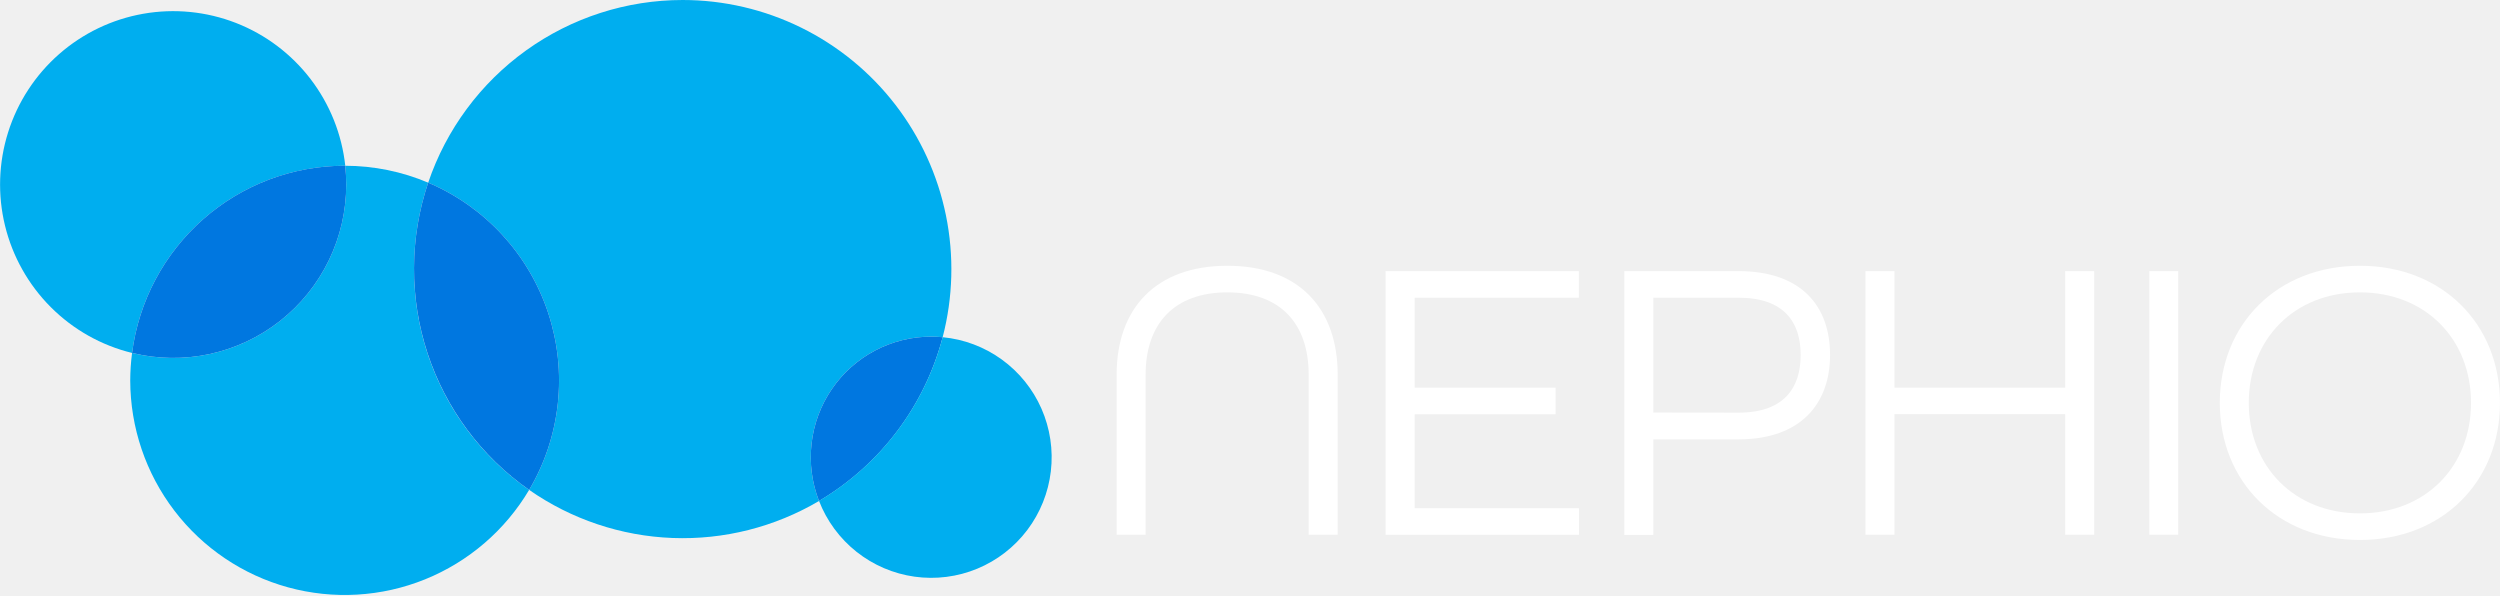
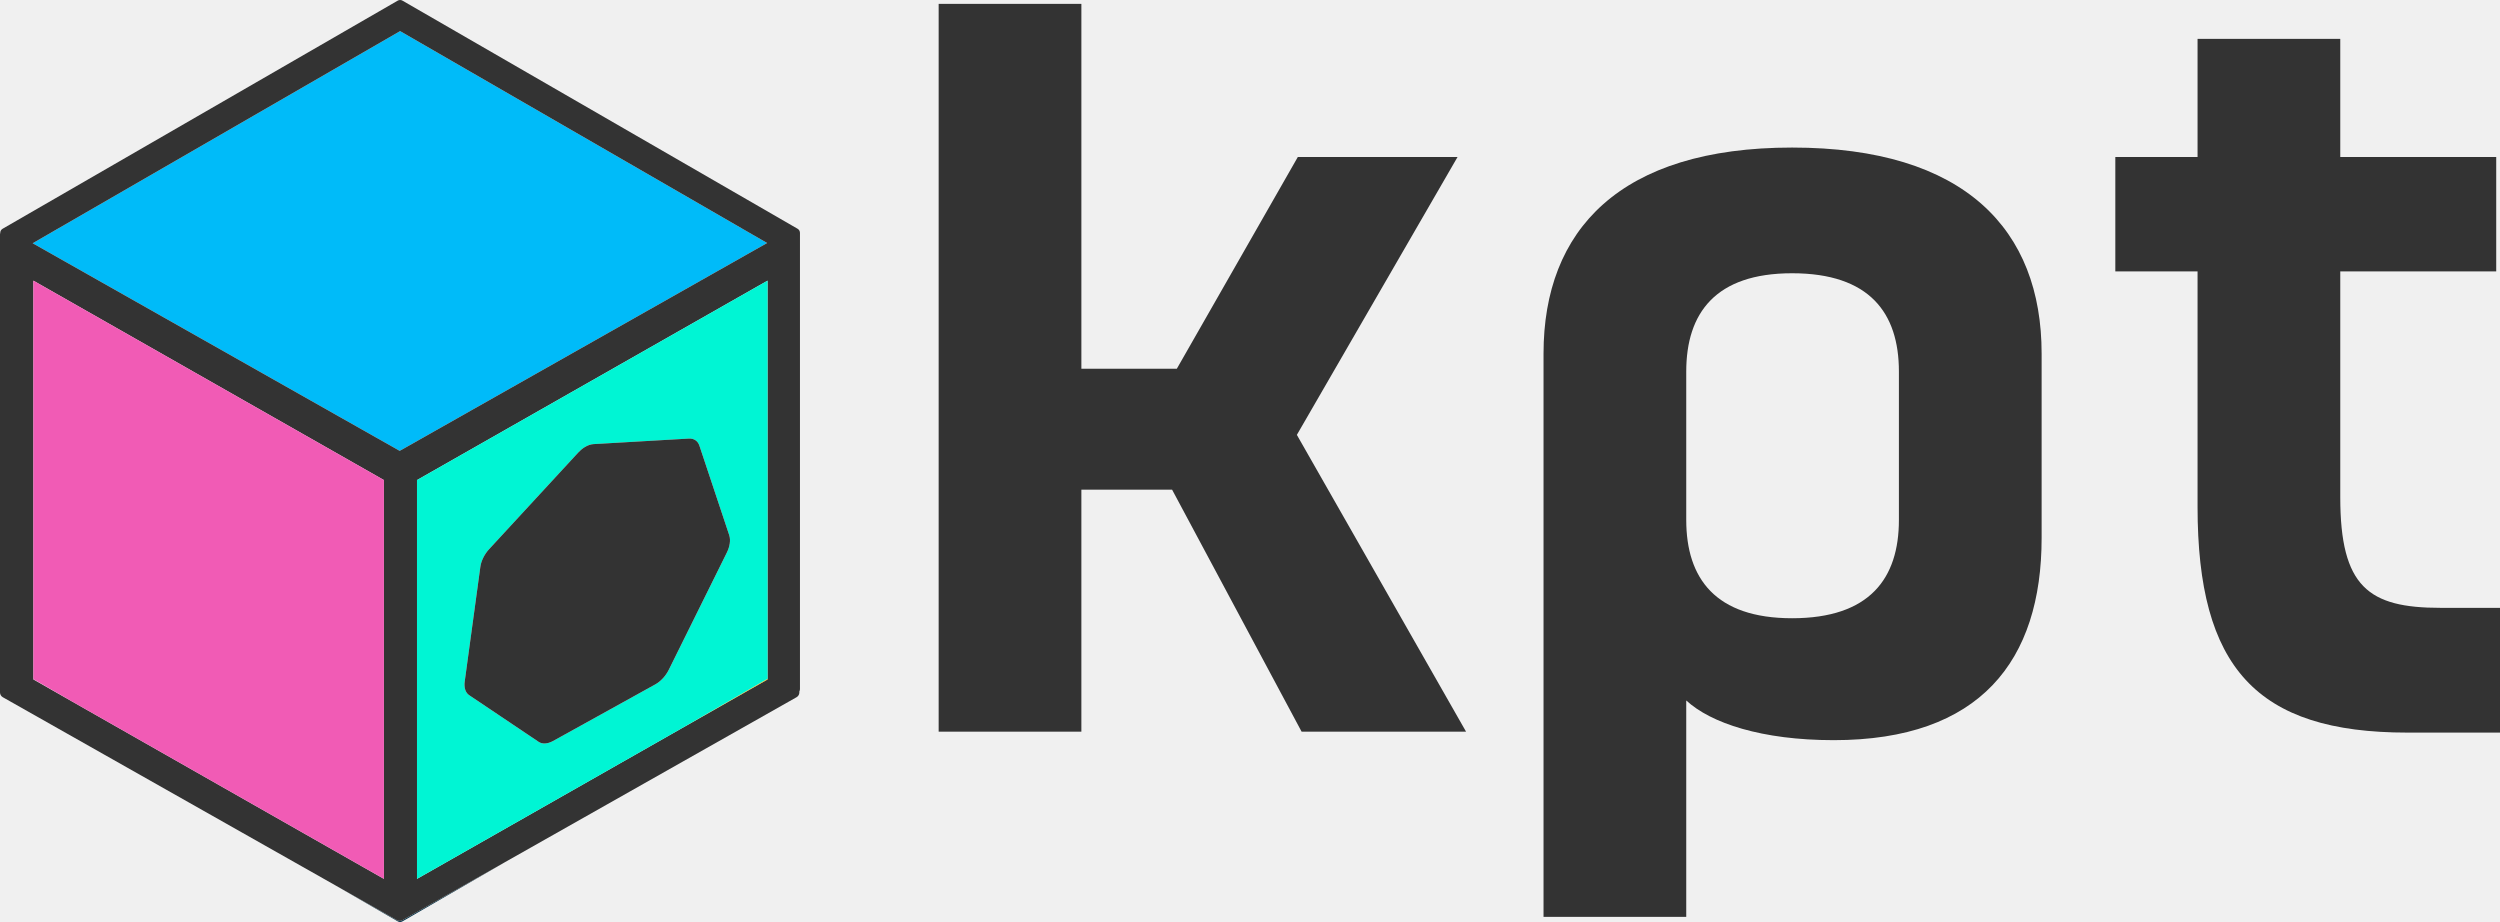
- <svg xmlns="http://www.w3.org/2000/svg" width="294" height="70" viewBox="0 0 294 70" fill="none">
-   <path fill-rule="evenodd" clip-rule="evenodd" d="M48.691 31.645C48.688 28.189 49.25 24.756 50.355 21.482C47.267 20.174 43.948 19.497 40.595 19.493C40.675 20.228 40.715 20.966 40.715 21.704C40.716 24.793 40.016 27.842 38.668 30.62C37.319 33.398 35.358 35.833 32.932 37.741C30.507 39.648 27.68 40.978 24.665 41.631C21.651 42.284 18.527 42.241 15.532 41.507C15.391 42.581 15.319 43.663 15.315 44.747C15.325 50.277 17.146 55.652 20.5 60.046C23.853 64.44 28.553 67.611 33.879 69.072C39.205 70.532 44.863 70.202 49.983 68.132C55.104 66.061 59.405 62.365 62.226 57.611C58.045 54.698 54.63 50.815 52.273 46.293C49.917 41.772 48.688 36.746 48.691 31.645Z" fill="#00AEEF" />
-   <path fill-rule="evenodd" clip-rule="evenodd" d="M40.541 19.493H40.604C40.201 15.784 38.789 12.258 36.523 9.297C34.257 6.336 31.223 4.054 27.752 2.7C24.281 1.347 20.506 0.973 16.837 1.62C13.168 2.267 9.747 3.909 6.946 6.368C4.145 8.828 2.072 12.01 0.951 15.568C-0.169 19.126 -0.293 22.924 0.592 26.547C1.477 30.171 3.339 33.482 5.973 36.12C8.607 38.758 11.913 40.621 15.532 41.507C16.32 35.422 19.293 29.832 23.895 25.781C28.497 21.73 34.414 19.495 40.541 19.493Z" fill="#00AEEF" />
-   <path fill-rule="evenodd" clip-rule="evenodd" d="M15.532 41.507C18.528 42.241 21.651 42.284 24.666 41.631C27.681 40.978 30.508 39.648 32.934 37.74C35.359 35.832 37.321 33.397 38.669 30.618C40.017 27.84 40.717 24.79 40.715 21.701C40.715 20.963 40.675 20.225 40.595 19.49H40.541C34.414 19.492 28.497 21.727 23.894 25.779C19.292 29.831 16.32 35.421 15.532 41.507Z" fill="#0077E0" />
-   <path fill-rule="evenodd" clip-rule="evenodd" d="M80.286 0C73.682 0 67.243 2.072 61.875 5.925C56.507 9.778 52.478 15.218 50.355 21.482C53.667 22.886 56.64 24.984 59.076 27.634C61.512 30.284 63.354 33.425 64.479 36.847C65.603 40.269 65.984 43.892 65.596 47.473C65.208 51.054 64.06 54.511 62.229 57.611C67.19 61.072 73.039 63.035 79.082 63.267C85.124 63.498 91.105 61.988 96.316 58.916C95.48 56.767 95.18 54.446 95.442 52.154C95.704 49.863 96.52 47.669 97.82 45.765C99.119 43.861 100.863 42.303 102.9 41.227C104.937 40.15 107.206 39.588 109.509 39.588C109.965 39.588 110.41 39.612 110.857 39.654C112.077 34.974 112.209 30.075 111.244 25.335C110.279 20.595 108.243 16.14 105.291 12.311C102.339 8.482 98.55 5.381 94.216 3.247C89.881 1.113 85.116 0.002 80.286 0V0Z" fill="#00AEEF" />
-   <path fill-rule="evenodd" clip-rule="evenodd" d="M50.355 21.482C48.163 27.98 48.136 35.014 50.277 41.529C52.419 48.044 56.612 53.687 62.229 57.611C64.06 54.511 65.208 51.054 65.596 47.473C65.984 43.892 65.603 40.269 64.479 36.847C63.354 33.425 61.512 30.284 59.076 27.634C56.64 24.984 53.667 22.886 50.355 21.482Z" fill="#0077E0" />
-   <path fill-rule="evenodd" clip-rule="evenodd" d="M110.857 39.654C110.416 39.612 109.956 39.588 109.509 39.588C107.206 39.588 104.937 40.15 102.9 41.227C100.863 42.303 99.119 43.861 97.82 45.765C96.52 47.669 95.704 49.863 95.442 52.154C95.18 54.446 95.48 56.767 96.316 58.916C103.511 54.669 108.737 47.745 110.857 39.654Z" fill="#0077E0" />
-   <path fill-rule="evenodd" clip-rule="evenodd" d="M110.854 39.654C108.729 47.739 103.505 54.657 96.316 58.904C97.228 61.258 98.751 63.325 100.728 64.892C102.704 66.459 105.062 67.469 107.559 67.818C110.055 68.167 112.6 67.842 114.929 66.877C117.258 65.912 119.288 64.342 120.809 62.328C122.329 60.315 123.286 57.931 123.579 55.423C123.873 52.916 123.492 50.375 122.478 48.064C121.463 45.753 119.851 43.755 117.807 42.277C115.764 40.798 113.363 39.893 110.854 39.654Z" fill="#00AEEF" />
-   <path d="M131.317 44.058C131.317 36.238 135.956 31.254 144.335 31.254C152.713 31.254 157.311 36.232 157.311 44.058V62.884H153.899V44.058C153.899 38.081 150.596 34.382 144.335 34.382C138.073 34.382 134.725 38.081 134.725 44.058V62.884H131.317V44.058Z" fill="white" />
-   <path d="M162.945 31.882H185.672V35.011H166.368V45.586H182.939V48.717H166.368V59.767H185.687V62.896H162.945V31.882Z" fill="white" />
-   <path d="M191.02 31.882H204.42C211.9 31.882 215.215 36.054 215.215 41.745C215.215 47.391 211.852 51.671 204.42 51.671H194.428V62.908H191.02V31.882ZM204.468 48.528C209.816 48.528 211.759 45.586 211.759 41.745C211.759 37.904 209.816 35.011 204.468 35.011H194.428V48.515L204.468 48.528Z" fill="white" />
-   <path d="M219.381 31.882H222.789V45.586H242.867V31.882H246.276V62.884H242.867V48.705H222.789V62.884H219.381V31.882Z" fill="white" />
-   <path d="M252.762 31.882H256.159V62.884H252.762V31.882Z" fill="white" />
-   <path d="M261.048 47.379C261.048 38.081 267.865 31.254 277.525 31.254C287.186 31.254 293.997 38.081 293.997 47.379C293.997 56.676 287.18 63.5 277.522 63.5C267.865 63.5 261.048 56.672 261.048 47.379ZM290.592 47.379C290.592 39.883 285.24 34.382 277.525 34.382C269.811 34.382 264.456 39.883 264.456 47.379C264.456 54.874 269.808 60.372 277.525 60.372C285.243 60.372 290.592 54.871 290.592 47.379Z" fill="white" />
+ <svg xmlns="http://www.w3.org/2000/svg" id="Layer_1" version="1.1" viewBox="0 0 797.544 294.132">
+   <path d="M127.506,293.777c-.311,0-.622-.079-.9-.236l-19.462-11.01,19.743,11.399c.233.134.492.201.752.201s.519-.068.752-.201l32.587-18.814-32.571,18.425c-.279.157-.589.236-.9.236Z" fill="#023047" />
+   <polygon points="244.723 77.525 127.639 9.926 10.423 77.601 127.506 143.835 244.723 77.525" fill="#00bbf9" />
+   <path d="M254.451,72.983L128.39.201c-.465-.269-1.038-.269-1.503,0L.827,72.983c-.459.264-.741.752-.749,1.28-.048.16-.078.326-.078.497v146.142c0,.631.343,1.213.9,1.528l106.243,60.1,19.462,11.01c.279.157.589.236.9.236s.622-.079.9-.236l32.571-18.425,93.135-52.685c.557-.315.9-.898.9-1.528v-.331c.121-.219.19-.466.19-.725V74.285c0-.537-.286-1.034-.752-1.302ZM122.475,280.375l-99.376-56.525-12.458-7.086v-127.228l111.834,63.612v127.227ZM127.506,143.835L10.423,77.601,127.639,9.926l117.085,67.599-117.217,66.31ZM133.026,280.375v-127.227l111.834-63.612v127.228l-27.571,15.682-84.264,47.929Z" fill="#333" />
+   <polygon points="122.475 153.148 10.642 89.536 10.642 216.658 23.099 223.85 122.475 280.375 122.475 153.148" fill="#f15bb5" />
+   <polygon points="244.86 216.764 244.86 216.529 217.289 232.446 244.86 216.764" fill="#ffb703" />
+   <path d="M133.026,153.148v127.227l84.264-47.929,27.571-15.918v-126.993l-111.834,63.612ZM213.337,213.711c-.958,1.93-2.568,3.673-4.251,4.603l-32.678,18.093c-1.684.933-3.408,1.032-4.551.265l-22.19-14.904c-.125-.084-.241-.179-.352-.282-.906-.839-1.301-2.316-1.07-4.001l5.001-36.671c.258-1.89,1.309-4.011,2.775-5.6l28.433-30.828c.653-.708,1.373-1.305,2.119-1.758.938-.569,1.889-.894,2.769-.947l30.45-1.767c1.569-.09,2.825.753,3.317,2.229l9.536,28.625c.492,1.477.208,3.554-.75,5.485l-18.556,37.458Z" fill="#00f5d4" />
+   <path d="M232.643,170.767l-9.536-28.625c-.491-1.476-1.748-2.319-3.317-2.229l-30.45,1.767c-.88.052-1.831.377-2.769.947-.746.453-1.466,1.051-2.119,1.758l-28.433,30.828c-1.466,1.589-2.517,3.71-2.775,5.6l-5.001,36.671c-.231,1.685.165,3.162,1.07,4.001.11.103.227.198.352.282l22.19,14.904c1.144.768,2.867.668,4.551-.265l32.678-18.093c1.683-.93,3.293-2.673,4.251-4.603l18.556-37.458c.958-1.931,1.242-4.009.75-5.485Z" fill="#333" />
+   <g>
+     <path d="M299.449,233.411V1.242h45.53v116.387h30.453l38.594-67.541h50.956l-51.258,88.646,53.971,94.677h-52.464l-41.307-77.188h-28.946v77.188h-45.53Z" fill="#333" />
+     <path d="M651.314,171.6c0,39.198-19.6,64.524-66.335,64.524-22.916,0-39.198-5.426-47.037-12.663v69.046h-45.528V112.803c0-39.499,24.422-65.731,79.298-65.731,55.178,0,79.602,26.233,79.602,65.731v58.796ZM571.712,87.174c-24.422,0-33.77,12.664-33.77,31.359v47.338c0,18.694,9.348,31.358,33.77,31.358,24.725,0,34.072-12.664,34.072-31.358v-47.338c0-18.694-9.348-31.359-34.072-31.359Z" fill="#333" />
+     <path d="M701.059,161.65v-75.079h-26.233v-36.484h26.233V12.398h45.528v37.69h49.751v36.484h-49.751v72.063c0,28.645,9.047,35.278,31.961,35.278h18.996v39.8h-29.549c-48.243,0-66.936-20.803-66.936-72.062Z" fill="#333" />
+   </g>
</svg>
